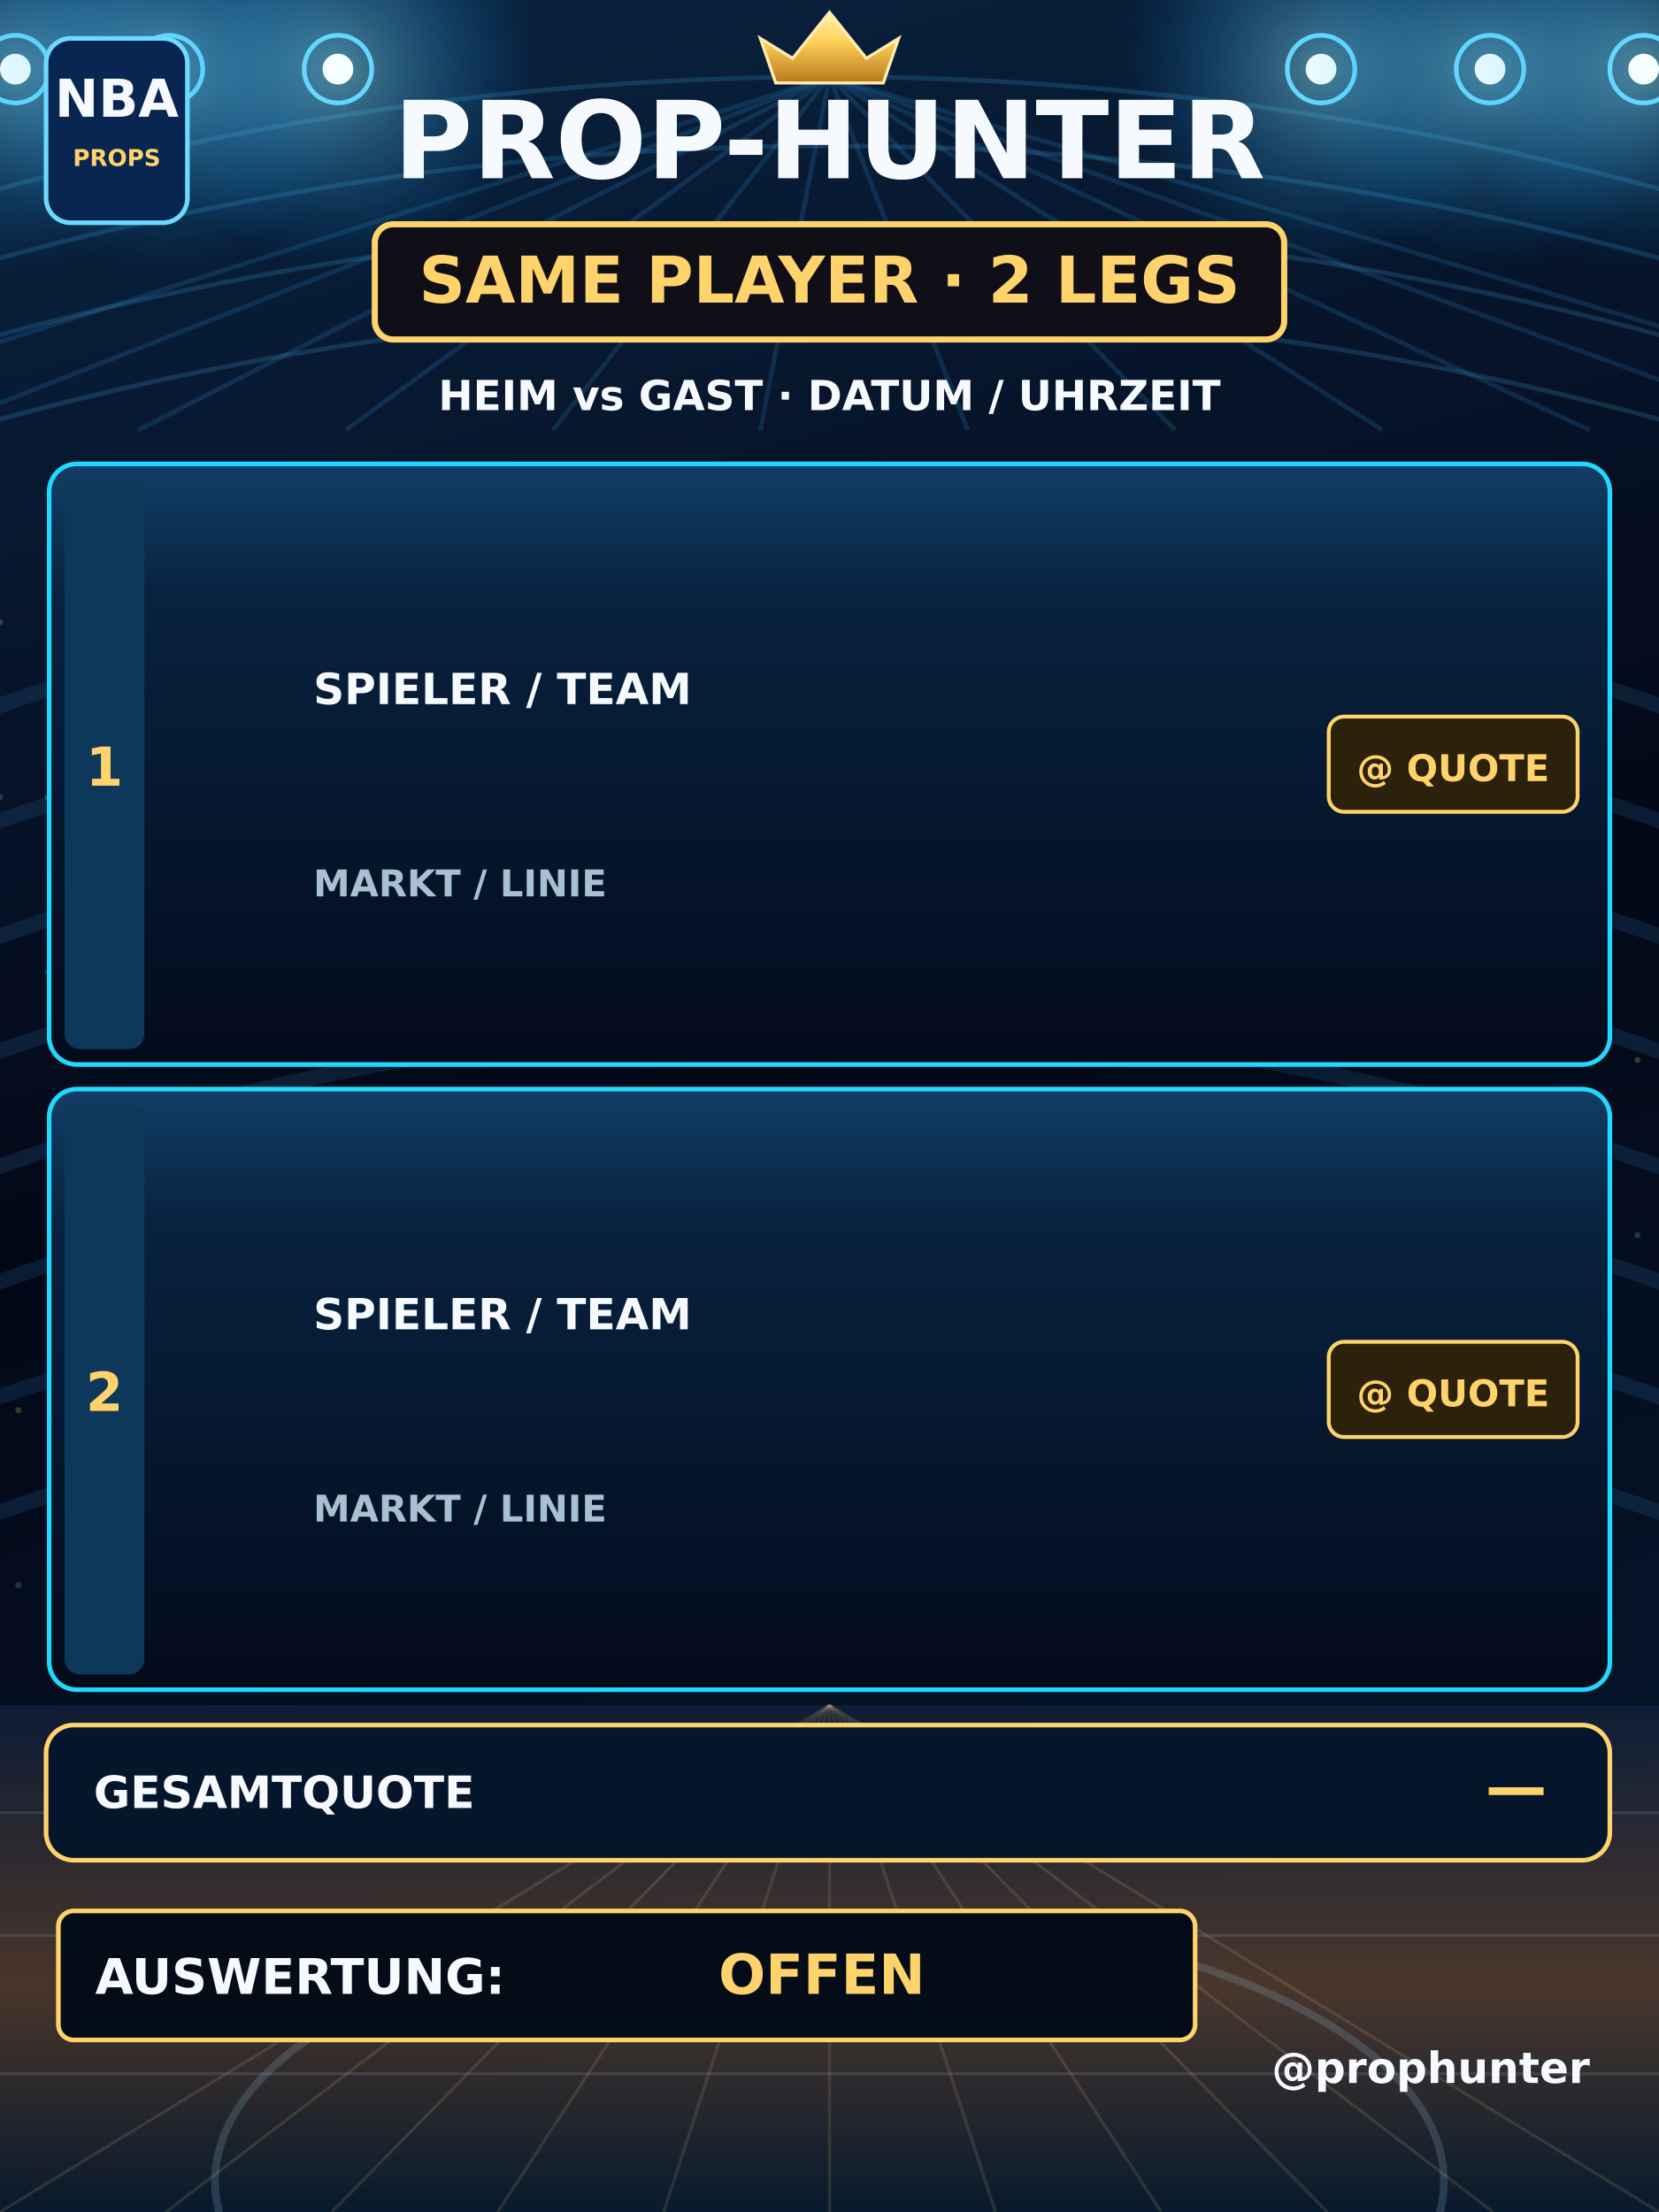
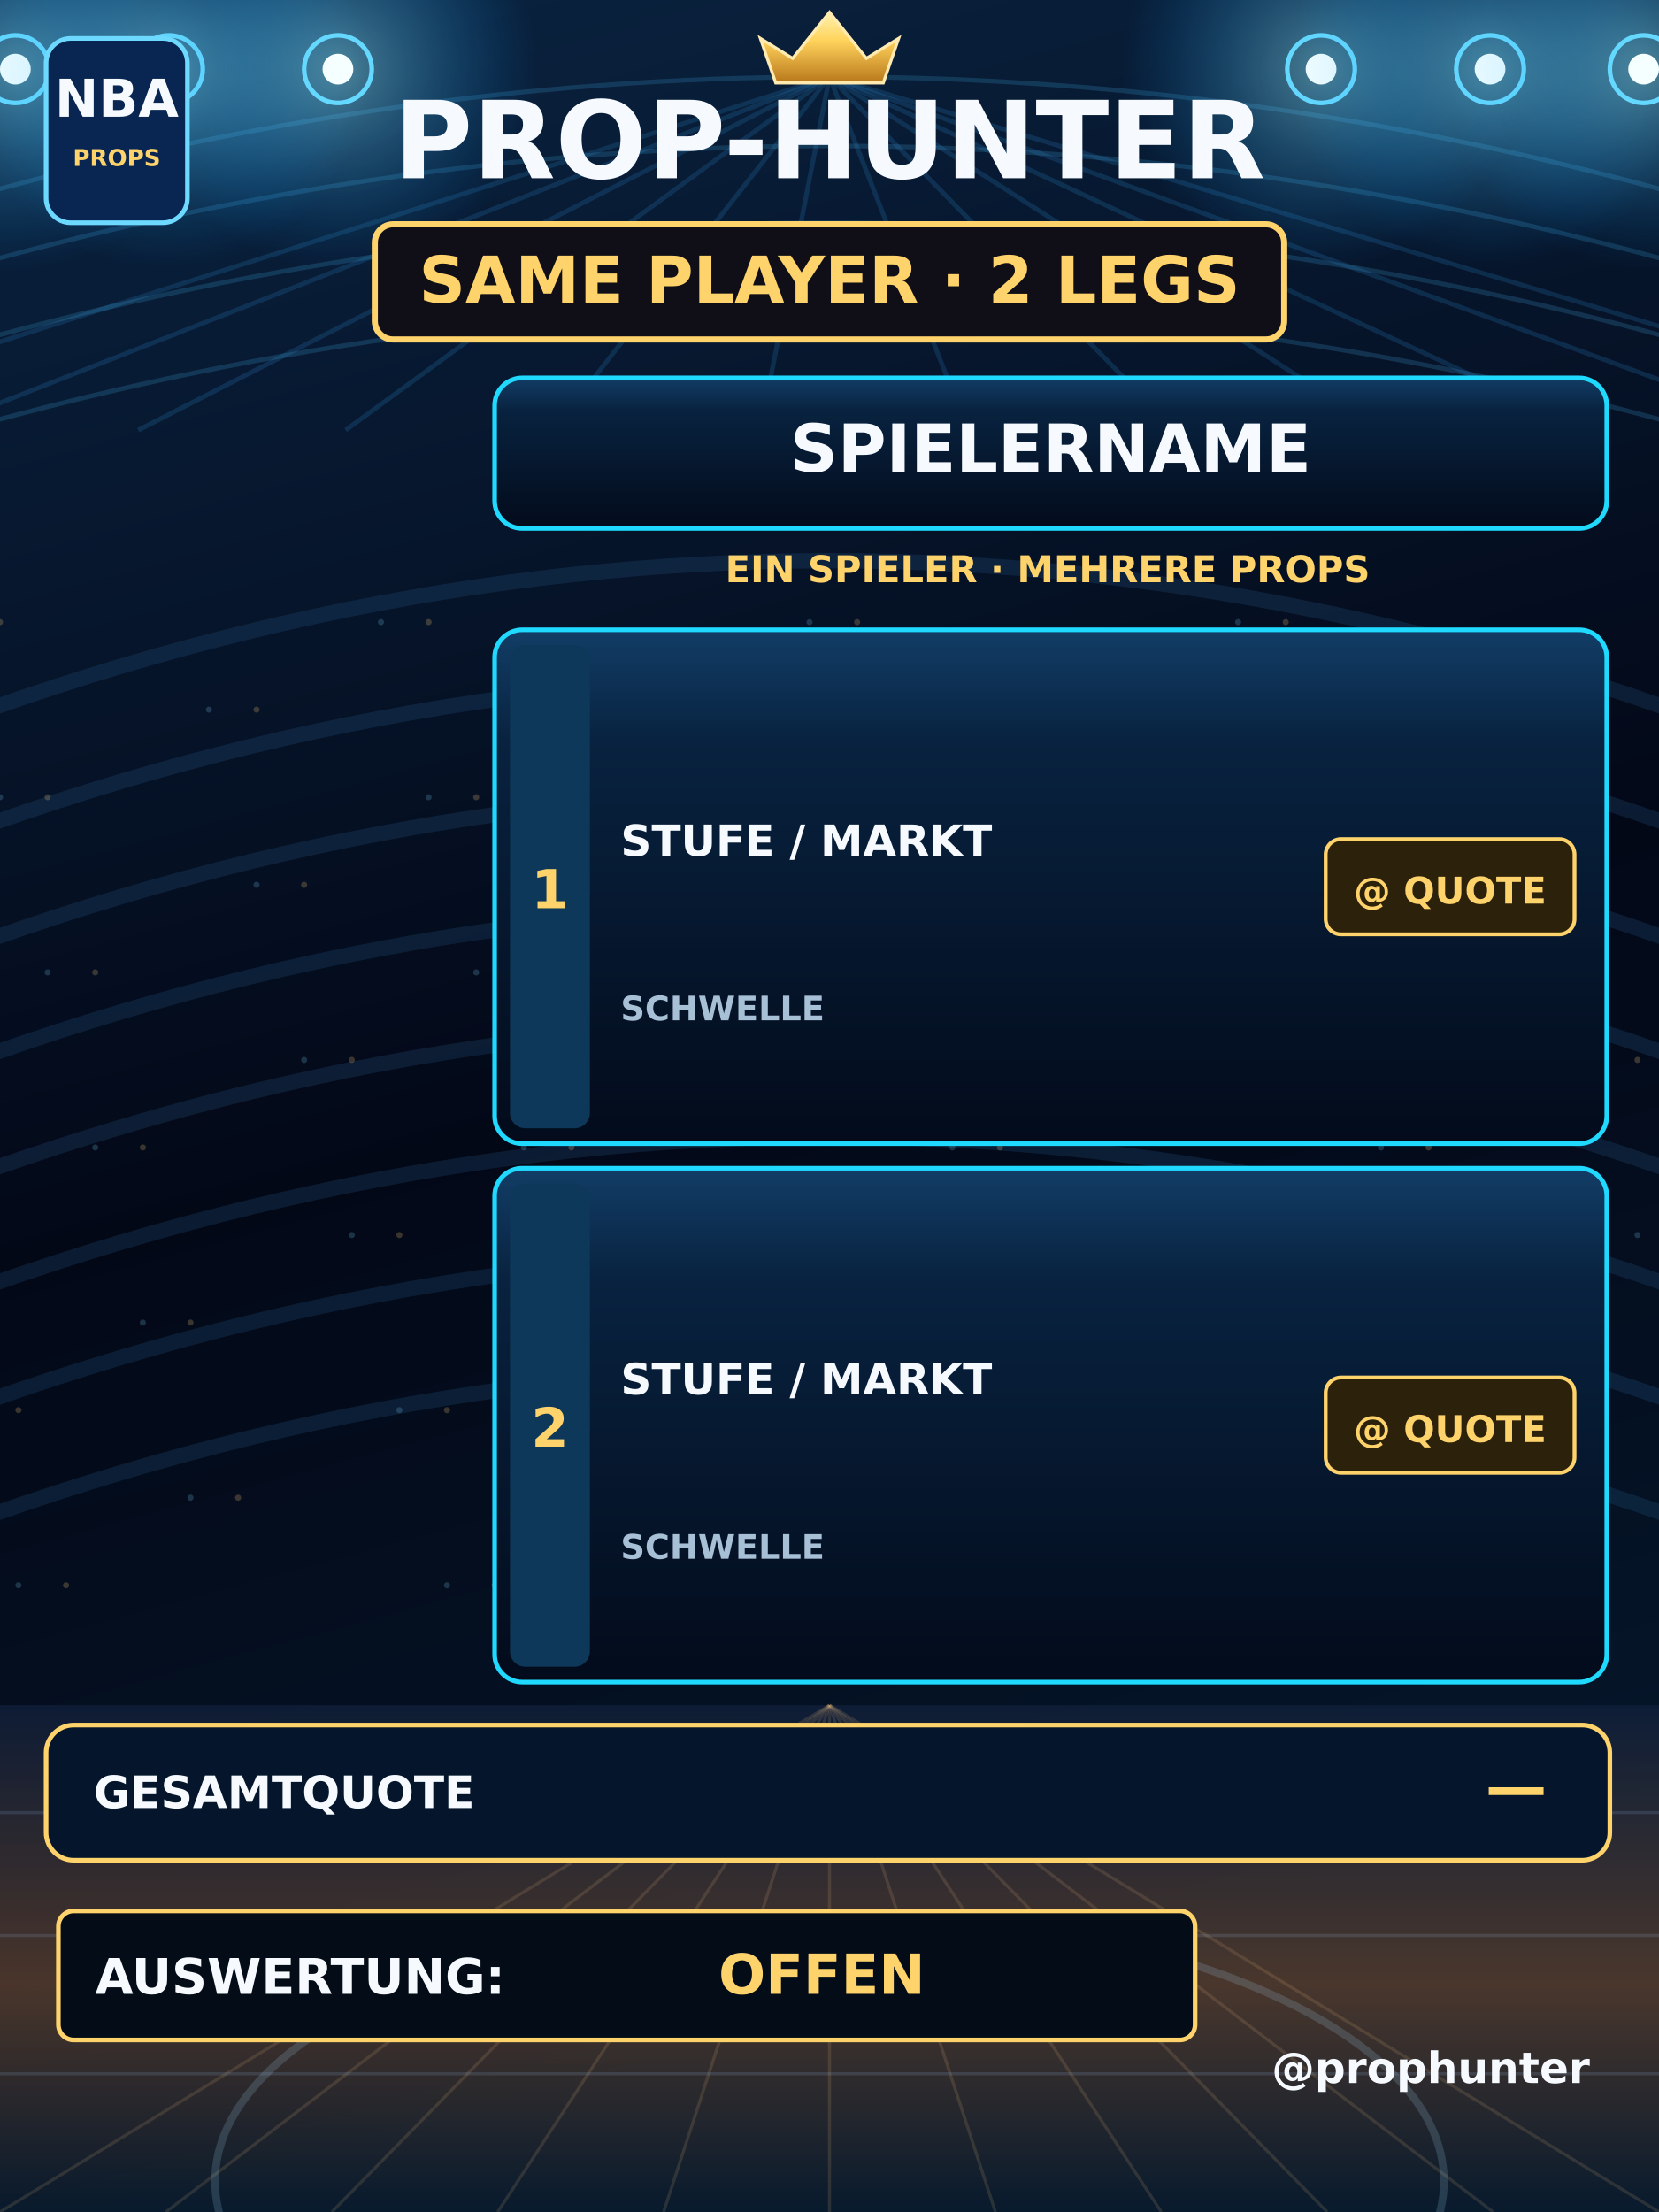
<svg xmlns="http://www.w3.org/2000/svg" width="1080" height="1440" viewBox="0 0 1080 1440">
  <defs>
    <linearGradient id="arena" x2=".2" y2="1">
      <stop stop-color="#0A2442" />
      <stop offset=".55" stop-color="#030817" />
      <stop offset="1" stop-color="#05172B" />
    </linearGradient>
    <linearGradient id="blue" x2="0" y2="1">
      <stop stop-color="#123D66" />
      <stop offset=".22" stop-color="#08223F" />
      <stop offset="1" stop-color="#030B1B" />
    </linearGradient>
    <linearGradient id="gold" x2="0" y2="1">
      <stop stop-color="#FFF3AE" />
      <stop offset=".4" stop-color="#FFD35C" />
      <stop offset="1" stop-color="#B8771A" />
    </linearGradient>
    <linearGradient id="court" x2="0" y2="1">
      <stop stop-color="#11213D" />
      <stop offset=".55" stop-color="#67442D" />
      <stop offset="1" stop-color="#091B2D" />
    </linearGradient>
    <radialGradient id="spot">
      <stop stop-color="#9AF2FF" stop-opacity=".46" />
      <stop offset="1" stop-color="#009AFF" stop-opacity="0" />
    </radialGradient>
  </defs>
  <g id="layer-arena-background">
    <rect x="0" y="0" width="1080" height="1440" rx="0" fill="url(#arena)" stroke="none" stroke-width="0" />
    <path d="M 540 50 L -180 280" stroke="#2476B1" stroke-opacity=".25" stroke-width="3" />
    <path d="M 540 50 L -45 280" stroke="#2476B1" stroke-opacity=".25" stroke-width="3" />
    <path d="M 540 50 L 90 280" stroke="#2476B1" stroke-opacity=".25" stroke-width="3" />
    <path d="M 540 50 L 225 280" stroke="#2476B1" stroke-opacity=".25" stroke-width="3" />
    <path d="M 540 50 L 360 280" stroke="#2476B1" stroke-opacity=".25" stroke-width="3" />
    <path d="M 540 50 L 495 280" stroke="#2476B1" stroke-opacity=".25" stroke-width="3" />
    <path d="M 540 50 L 630 280" stroke="#2476B1" stroke-opacity=".25" stroke-width="3" />
    <path d="M 540 50 L 765 280" stroke="#2476B1" stroke-opacity=".25" stroke-width="3" />
    <path d="M 540 50 L 900 280" stroke="#2476B1" stroke-opacity=".25" stroke-width="3" />
    <path d="M 540 50 L 1035 280" stroke="#2476B1" stroke-opacity=".25" stroke-width="3" />
    <path d="M 540 50 L 1170 280" stroke="#2476B1" stroke-opacity=".25" stroke-width="3" />
    <path d="M 540 50 L 1305 280" stroke="#2476B1" stroke-opacity=".25" stroke-width="3" />
    <path d="M -60 140 Q 540 -40 1140 140" stroke="#3B99CE" stroke-opacity=".23" stroke-width="3" fill="none" />
    <path d="M -60 185 Q 540 5 1140 185" stroke="#3B99CE" stroke-opacity=".23" stroke-width="3" fill="none" />
    <path d="M -60 235 Q 540 55 1140 235" stroke="#3B99CE" stroke-opacity=".23" stroke-width="3" fill="none" />
    <path d="M -60 290 Q 540 110 1140 290" stroke="#3B99CE" stroke-opacity=".23" stroke-width="3" fill="none" />
    <ellipse cx="10" cy="45" rx="130" ry="130" fill="url(#spot)" />
    <circle cx="10" cy="45" r="10" fill="#F6FFFF" />
    <circle cx="10" cy="45" r="22" stroke="#65D8FF" stroke-width="3" fill="none" />
    <ellipse cx="110" cy="45" rx="130" ry="130" fill="url(#spot)" />
    <circle cx="110" cy="45" r="10" fill="#F6FFFF" />
    <circle cx="110" cy="45" r="22" stroke="#65D8FF" stroke-width="3" fill="none" />
    <ellipse cx="220" cy="45" rx="130" ry="130" fill="url(#spot)" />
    <circle cx="220" cy="45" r="10" fill="#F6FFFF" />
    <circle cx="220" cy="45" r="22" stroke="#65D8FF" stroke-width="3" fill="none" />
    <ellipse cx="860" cy="45" rx="130" ry="130" fill="url(#spot)" />
    <circle cx="860" cy="45" r="10" fill="#F6FFFF" />
    <circle cx="860" cy="45" r="22" stroke="#65D8FF" stroke-width="3" fill="none" />
    <ellipse cx="970" cy="45" rx="130" ry="130" fill="url(#spot)" />
    <circle cx="970" cy="45" r="10" fill="#F6FFFF" />
    <circle cx="970" cy="45" r="22" stroke="#65D8FF" stroke-width="3" fill="none" />
    <ellipse cx="1070" cy="45" rx="130" ry="130" fill="url(#spot)" />
    <circle cx="1070" cy="45" r="10" fill="#F6FFFF" />
    <circle cx="1070" cy="45" r="22" stroke="#65D8FF" stroke-width="3" fill="none" />
    <path d="M -130 510 Q 540 220 1210 510" stroke="#2B6295" stroke-opacity=".22" stroke-width="10" fill="none" />
    <path d="M -130 585 Q 540 295 1210 585" stroke="#2B6295" stroke-opacity=".22" stroke-width="10" fill="none" />
    <path d="M -130 660 Q 540 370 1210 660" stroke="#2B6295" stroke-opacity=".22" stroke-width="10" fill="none" />
    <path d="M -130 735 Q 540 445 1210 735" stroke="#2B6295" stroke-opacity=".22" stroke-width="10" fill="none" />
    <path d="M -130 810 Q 540 520 1210 810" stroke="#2B6295" stroke-opacity=".22" stroke-width="10" fill="none" />
    <path d="M -130 885 Q 540 595 1210 885" stroke="#2B6295" stroke-opacity=".22" stroke-width="10" fill="none" />
    <path d="M -130 960 Q 540 670 1210 960" stroke="#2B6295" stroke-opacity=".22" stroke-width="10" fill="none" />
    <path d="M -130 1035 Q 540 745 1210 1035" stroke="#2B6295" stroke-opacity=".22" stroke-width="10" fill="none" />
    <circle cx="0" cy="405" r="2" fill="#FFCE79" opacity=".22" />
    <circle cx="248" cy="405" r="2" fill="#77C5E9" opacity=".22" />
    <circle cx="279" cy="405" r="2" fill="#FFCE79" opacity=".22" />
    <circle cx="527" cy="405" r="2" fill="#77C5E9" opacity=".22" />
    <circle cx="558" cy="405" r="2" fill="#FFCE79" opacity=".22" />
    <circle cx="806" cy="405" r="2" fill="#77C5E9" opacity=".22" />
    <circle cx="837" cy="405" r="2" fill="#FFCE79" opacity=".22" />
    <circle cx="1085" cy="405" r="2" fill="#77C5E9" opacity=".22" />
    <circle cx="136" cy="462" r="2" fill="#77C5E9" opacity=".22" />
    <circle cx="167" cy="462" r="2" fill="#FFCE79" opacity=".22" />
    <circle cx="415" cy="462" r="2" fill="#77C5E9" opacity=".22" />
    <circle cx="446" cy="462" r="2" fill="#FFCE79" opacity=".22" />
    <circle cx="694" cy="462" r="2" fill="#77C5E9" opacity=".22" />
    <circle cx="725" cy="462" r="2" fill="#FFCE79" opacity=".22" />
    <circle cx="973" cy="462" r="2" fill="#77C5E9" opacity=".22" />
    <circle cx="1004" cy="462" r="2" fill="#FFCE79" opacity=".22" />
    <circle cx="0" cy="519" r="2" fill="#77C5E9" opacity=".22" />
    <circle cx="31" cy="519" r="2" fill="#FFCE79" opacity=".22" />
    <circle cx="279" cy="519" r="2" fill="#77C5E9" opacity=".22" />
    <circle cx="310" cy="519" r="2" fill="#FFCE79" opacity=".22" />
    <circle cx="558" cy="519" r="2" fill="#77C5E9" opacity=".22" />
    <circle cx="589" cy="519" r="2" fill="#FFCE79" opacity=".22" />
    <circle cx="837" cy="519" r="2" fill="#77C5E9" opacity=".22" />
    <circle cx="868" cy="519" r="2" fill="#FFCE79" opacity=".22" />
    <circle cx="167" cy="576" r="2" fill="#77C5E9" opacity=".22" />
    <circle cx="198" cy="576" r="2" fill="#FFCE79" opacity=".22" />
    <circle cx="446" cy="576" r="2" fill="#77C5E9" opacity=".22" />
    <circle cx="477" cy="576" r="2" fill="#FFCE79" opacity=".22" />
    <circle cx="725" cy="576" r="2" fill="#77C5E9" opacity=".22" />
    <circle cx="756" cy="576" r="2" fill="#FFCE79" opacity=".22" />
    <circle cx="1004" cy="576" r="2" fill="#77C5E9" opacity=".22" />
    <circle cx="1035" cy="576" r="2" fill="#FFCE79" opacity=".22" />
    <circle cx="31" cy="633" r="2" fill="#77C5E9" opacity=".22" />
    <circle cx="62" cy="633" r="2" fill="#FFCE79" opacity=".22" />
    <circle cx="310" cy="633" r="2" fill="#77C5E9" opacity=".22" />
    <circle cx="341" cy="633" r="2" fill="#FFCE79" opacity=".22" />
    <circle cx="589" cy="633" r="2" fill="#77C5E9" opacity=".22" />
    <circle cx="620" cy="633" r="2" fill="#FFCE79" opacity=".22" />
    <circle cx="868" cy="633" r="2" fill="#77C5E9" opacity=".22" />
    <circle cx="899" cy="633" r="2" fill="#FFCE79" opacity=".22" />
    <circle cx="198" cy="690" r="2" fill="#77C5E9" opacity=".22" />
    <circle cx="229" cy="690" r="2" fill="#FFCE79" opacity=".22" />
    <circle cx="477" cy="690" r="2" fill="#77C5E9" opacity=".22" />
    <circle cx="508" cy="690" r="2" fill="#FFCE79" opacity=".22" />
    <circle cx="756" cy="690" r="2" fill="#77C5E9" opacity=".22" />
    <circle cx="787" cy="690" r="2" fill="#FFCE79" opacity=".22" />
    <circle cx="1035" cy="690" r="2" fill="#77C5E9" opacity=".22" />
    <circle cx="1066" cy="690" r="2" fill="#FFCE79" opacity=".22" />
    <circle cx="62" cy="747" r="2" fill="#77C5E9" opacity=".22" />
    <circle cx="93" cy="747" r="2" fill="#FFCE79" opacity=".22" />
    <circle cx="341" cy="747" r="2" fill="#77C5E9" opacity=".22" />
    <circle cx="372" cy="747" r="2" fill="#FFCE79" opacity=".22" />
    <circle cx="620" cy="747" r="2" fill="#77C5E9" opacity=".22" />
    <circle cx="651" cy="747" r="2" fill="#FFCE79" opacity=".22" />
    <circle cx="899" cy="747" r="2" fill="#77C5E9" opacity=".22" />
    <circle cx="930" cy="747" r="2" fill="#FFCE79" opacity=".22" />
    <circle cx="229" cy="804" r="2" fill="#77C5E9" opacity=".22" />
    <circle cx="260" cy="804" r="2" fill="#FFCE79" opacity=".22" />
    <circle cx="508" cy="804" r="2" fill="#77C5E9" opacity=".22" />
    <circle cx="539" cy="804" r="2" fill="#FFCE79" opacity=".22" />
    <circle cx="787" cy="804" r="2" fill="#77C5E9" opacity=".22" />
    <circle cx="818" cy="804" r="2" fill="#FFCE79" opacity=".22" />
    <circle cx="1066" cy="804" r="2" fill="#77C5E9" opacity=".22" />
    <circle cx="1097" cy="804" r="2" fill="#FFCE79" opacity=".22" />
    <circle cx="93" cy="861" r="2" fill="#77C5E9" opacity=".22" />
    <circle cx="124" cy="861" r="2" fill="#FFCE79" opacity=".22" />
    <circle cx="372" cy="861" r="2" fill="#77C5E9" opacity=".22" />
    <circle cx="403" cy="861" r="2" fill="#FFCE79" opacity=".22" />
    <circle cx="651" cy="861" r="2" fill="#77C5E9" opacity=".22" />
    <circle cx="682" cy="861" r="2" fill="#FFCE79" opacity=".22" />
    <circle cx="930" cy="861" r="2" fill="#77C5E9" opacity=".22" />
    <circle cx="961" cy="861" r="2" fill="#FFCE79" opacity=".22" />
    <circle cx="12" cy="918" r="2" fill="#FFCE79" opacity=".22" />
    <circle cx="260" cy="918" r="2" fill="#77C5E9" opacity=".22" />
    <circle cx="291" cy="918" r="2" fill="#FFCE79" opacity=".22" />
    <circle cx="539" cy="918" r="2" fill="#77C5E9" opacity=".22" />
    <circle cx="570" cy="918" r="2" fill="#FFCE79" opacity=".22" />
    <circle cx="818" cy="918" r="2" fill="#77C5E9" opacity=".22" />
    <circle cx="849" cy="918" r="2" fill="#FFCE79" opacity=".22" />
    <circle cx="1097" cy="918" r="2" fill="#77C5E9" opacity=".22" />
    <circle cx="124" cy="975" r="2" fill="#77C5E9" opacity=".22" />
    <circle cx="155" cy="975" r="2" fill="#FFCE79" opacity=".22" />
    <circle cx="403" cy="975" r="2" fill="#77C5E9" opacity=".22" />
    <circle cx="434" cy="975" r="2" fill="#FFCE79" opacity=".22" />
    <circle cx="682" cy="975" r="2" fill="#77C5E9" opacity=".22" />
    <circle cx="713" cy="975" r="2" fill="#FFCE79" opacity=".22" />
    <circle cx="961" cy="975" r="2" fill="#77C5E9" opacity=".22" />
    <circle cx="992" cy="975" r="2" fill="#FFCE79" opacity=".22" />
    <circle cx="12" cy="1032" r="2" fill="#77C5E9" opacity=".22" />
    <circle cx="43" cy="1032" r="2" fill="#FFCE79" opacity=".22" />
    <circle cx="291" cy="1032" r="2" fill="#77C5E9" opacity=".22" />
    <circle cx="322" cy="1032" r="2" fill="#FFCE79" opacity=".22" />
    <circle cx="570" cy="1032" r="2" fill="#77C5E9" opacity=".22" />
    <circle cx="601" cy="1032" r="2" fill="#FFCE79" opacity=".22" />
    <circle cx="849" cy="1032" r="2" fill="#77C5E9" opacity=".22" />
    <circle cx="880" cy="1032" r="2" fill="#FFCE79" opacity=".22" />
    <path d="M 0 1110 H 1080 V 1440 H 0 Z" fill="url(#court)" opacity=".7" />
    <path d="M 540 1110 L 0 1440" stroke="#FFCB85" stroke-opacity=".13" stroke-width="2" />
    <path d="M 540 1110 L 108 1440" stroke="#FFCB85" stroke-opacity=".13" stroke-width="2" />
    <path d="M 540 1110 L 216 1440" stroke="#FFCB85" stroke-opacity=".13" stroke-width="2" />
    <path d="M 540 1110 L 324 1440" stroke="#FFCB85" stroke-opacity=".13" stroke-width="2" />
    <path d="M 540 1110 L 432 1440" stroke="#FFCB85" stroke-opacity=".13" stroke-width="2" />
    <path d="M 540 1110 L 540 1440" stroke="#FFCB85" stroke-opacity=".13" stroke-width="2" />
    <path d="M 540 1110 L 648 1440" stroke="#FFCB85" stroke-opacity=".13" stroke-width="2" />
    <path d="M 540 1110 L 756 1440" stroke="#FFCB85" stroke-opacity=".13" stroke-width="2" />
    <path d="M 540 1110 L 864 1440" stroke="#FFCB85" stroke-opacity=".13" stroke-width="2" />
    <path d="M 540 1110 L 972 1440" stroke="#FFCB85" stroke-opacity=".13" stroke-width="2" />
    <path d="M 540 1110 L 1080 1440" stroke="#FFCB85" stroke-opacity=".13" stroke-width="2" />
    <path d="M 0 1180 H 1080" stroke="#9DCEFF" stroke-opacity=".14" stroke-width="2" />
    <path d="M 0 1260 H 1080" stroke="#9DCEFF" stroke-opacity=".14" stroke-width="2" />
    <path d="M 0 1350 H 1080" stroke="#9DCEFF" stroke-opacity=".14" stroke-width="2" />
    <ellipse cx="540" cy="1420" rx="400" ry="175" stroke="#A6D7F3" stroke-opacity=".18" stroke-width="5" fill="none" />
  </g>
  <g id="layer-branding">
    <rect x="30" y="25" width="92" height="120" rx="16" fill="#082651" stroke="#6ED9FF" stroke-width="3" />
    <text x="76" y="76" fill="#F6FAFF" font-family="DejaVu Sans,Arial,sans-serif" font-size="34" font-weight="800" text-anchor="middle">NBA</text>
    <text x="76" y="108" fill="#FFD36B" font-family="DejaVu Sans,Arial,sans-serif" font-size="15" font-weight="800" text-anchor="middle">PROPS</text>
    <polygon points="505,54 495,25 516,38 540,8 564,38 585,25 575,54" fill="url(#gold)" stroke="#FFEAB0" stroke-width="2" />
    <text x="540" y="116" fill="#F6FAFF" font-family="DejaVu Sans,Arial,sans-serif" font-size="70" font-weight="800" text-anchor="middle">PROP-HUNTER</text>
    <path d="M 260 127 H 820" stroke="url(#gold)" stroke-width="5" />
    <rect x="244" y="146" width="592" height="75" rx="12" fill="#100F17" stroke="#FFD36B" stroke-width="4" />
    <text x="540" y="197" fill="#FFD36B" font-family="DejaVu Sans,Arial,sans-serif" font-size="42" font-weight="800" text-anchor="middle">SAME PLAYER · 2 LEGS</text>
  </g>
-   <text x="540" y="267" fill="#F6FAFF" font-family="DejaVu Sans,Arial,sans-serif" font-size="27" font-weight="800" text-anchor="middle" data-field="game">HEIM vs GAST · DATUM / UHRZEIT</text>
+   <g id="layer-player-background">
+     <g id="slot-player_photo" data-image-slot="player_photo" data-x="0" data-y="220" data-width="315" data-height="770" data-frameless="true" />
+   </g>
+   <rect x="322" y="246" width="724" height="98" rx="18" fill="url(#blue)" stroke="#1FD9FF" stroke-width="3" />
+   <text x="684" y="307" fill="#F6FAFF" font-family="DejaVu Sans,Arial,sans-serif" font-size="43" font-weight="800" text-anchor="middle" data-field="player_name">SPIELERNAME</text>
+   <text x="682" y="379" fill="#FFD36B" font-family="DejaVu Sans,Arial,sans-serif" font-size="24" font-weight="800" text-anchor="middle">EIN SPIELER · MEHRERE PROPS</text>
  <g id="layer-legs">
-     <rect x="32" y="302" width="1016" height="391" rx="18" fill="url(#blue)" stroke="#1FD9FF" stroke-width="3" />
-     <rect x="42" y="312" width="52" height="371" rx="10" fill="#0D385A" stroke="none" stroke-width="0" />
-     <text x="68" y="511.5" fill="#FFD36B" font-family="DejaVu Sans,Arial,sans-serif" font-size="35" font-weight="800" text-anchor="middle">1</text>
-     <g id="slot-leg_1_photo" data-image-slot="leg_1_photo" data-x="106" data-y="310" data-width="95" data-height="375" data-frameless="true" />
-     <text x="204" y="458.4" fill="#F6FAFF" font-family="DejaVu Sans,Arial,sans-serif" font-size="28" font-weight="800" text-anchor="start" data-field="leg_1_name">SPIELER / TEAM</text>
-     <text x="204" y="583.52" fill="#A8C0D5" font-family="DejaVu Sans,Arial,sans-serif" font-size="24" font-weight="800" text-anchor="start" data-field="leg_1_market">MARKT / LINIE</text>
-     <rect x="865" y="466.5" width="162" height="62" rx="10" fill="#2C210B" stroke="#FFD36B" stroke-width="2.5" />
-     <text x="946" y="508.5" fill="#FFD36B" font-family="DejaVu Sans,Arial,sans-serif" font-size="24" font-weight="800" text-anchor="middle" data-field="leg_1_odds">@ QUOTE</text>
-     <rect x="32" y="709" width="1016" height="391" rx="18" fill="url(#blue)" stroke="#1FD9FF" stroke-width="3" />
-     <rect x="42" y="719" width="52" height="371" rx="10" fill="#0D385A" stroke="none" stroke-width="0" />
-     <text x="68" y="918.5" fill="#FFD36B" font-family="DejaVu Sans,Arial,sans-serif" font-size="35" font-weight="800" text-anchor="middle">2</text>
-     <g id="slot-leg_2_photo" data-image-slot="leg_2_photo" data-x="106" data-y="717" data-width="95" data-height="375" data-frameless="true" />
-     <text x="204" y="865.4" fill="#F6FAFF" font-family="DejaVu Sans,Arial,sans-serif" font-size="28" font-weight="800" text-anchor="start" data-field="leg_2_name">SPIELER / TEAM</text>
-     <text x="204" y="990.52" fill="#A8C0D5" font-family="DejaVu Sans,Arial,sans-serif" font-size="24" font-weight="800" text-anchor="start" data-field="leg_2_market">MARKT / LINIE</text>
-     <rect x="865" y="873.5" width="162" height="62" rx="10" fill="#2C210B" stroke="#FFD36B" stroke-width="2.5" />
-     <text x="946" y="915.5" fill="#FFD36B" font-family="DejaVu Sans,Arial,sans-serif" font-size="24" font-weight="800" text-anchor="middle" data-field="leg_2_odds">@ QUOTE</text>
+     <rect x="322" y="410" width="724" height="334.5" rx="18" fill="url(#blue)" stroke="#1FD9FF" stroke-width="3" />
+     <rect x="332" y="420" width="52" height="314.5" rx="10" fill="#0D385A" stroke="none" stroke-width="0" />
+     <text x="358" y="591.25" fill="#FFD36B" font-family="DejaVu Sans,Arial,sans-serif" font-size="35" font-weight="800" text-anchor="middle">1</text>
+     <text x="404" y="557.18" fill="#F6FAFF" font-family="DejaVu Sans,Arial,sans-serif" font-size="28" font-weight="800" text-anchor="start" data-field="leg_1_market">STUFE / MARKT</text>
+     <text x="404" y="664.22" fill="#A8C0D5" font-family="DejaVu Sans,Arial,sans-serif" font-size="22" font-weight="800" text-anchor="start" data-field="leg_1_line">SCHWELLE</text>
+     <rect x="863" y="546.25" width="162" height="62" rx="10" fill="#2C210B" stroke="#FFD36B" stroke-width="2.5" />
+     <text x="944" y="588.25" fill="#FFD36B" font-family="DejaVu Sans,Arial,sans-serif" font-size="24" font-weight="800" text-anchor="middle" data-field="leg_1_odds">@ QUOTE</text>
+     <rect x="322" y="760.5" width="724" height="334.5" rx="18" fill="url(#blue)" stroke="#1FD9FF" stroke-width="3" />
+     <rect x="332" y="770.5" width="52" height="314.5" rx="10" fill="#0D385A" stroke="none" stroke-width="0" />
+     <text x="358" y="941.75" fill="#FFD36B" font-family="DejaVu Sans,Arial,sans-serif" font-size="35" font-weight="800" text-anchor="middle">2</text>
+     <text x="404" y="907.68" fill="#F6FAFF" font-family="DejaVu Sans,Arial,sans-serif" font-size="28" font-weight="800" text-anchor="start" data-field="leg_2_market">STUFE / MARKT</text>
+     <text x="404" y="1014.72" fill="#A8C0D5" font-family="DejaVu Sans,Arial,sans-serif" font-size="22" font-weight="800" text-anchor="start" data-field="leg_2_line">SCHWELLE</text>
+     <rect x="863" y="896.75" width="162" height="62" rx="10" fill="#2C210B" stroke="#FFD36B" stroke-width="2.5" />
+     <text x="944" y="938.75" fill="#FFD36B" font-family="DejaVu Sans,Arial,sans-serif" font-size="24" font-weight="800" text-anchor="middle" data-field="leg_2_odds">@ QUOTE</text>
  </g>
  <g id="layer-combination">
    <rect x="30" y="1123" width="1018" height="88" rx="18" fill="#05162C" stroke="#FFD36B" stroke-width="3" />
    <text x="61" y="1177" fill="#F6FAFF" font-family="DejaVu Sans,Arial,sans-serif" font-size="29" font-weight="800" text-anchor="start">GESAMTQUOTE</text>
    <text x="1007" y="1177" fill="#FFD36B" font-family="DejaVu Sans,Arial,sans-serif" font-size="40" font-weight="800" text-anchor="end" data-field="total_odds">—</text>
  </g>
  <g id="layer-settlement">
    <rect x="38" y="1244" width="740" height="84" rx="10" fill="#040C17" stroke="#FFD36B" stroke-width="3" />
    <text x="62" y="1298" fill="#F6FAFF" font-family="DejaVu Sans,Arial,sans-serif" font-size="32" font-weight="800" text-anchor="start">AUSWERTUNG:</text>
    <text x="535" y="1298" fill="#FFD36B" font-family="DejaVu Sans,Arial,sans-serif" font-size="36" font-weight="800" text-anchor="middle" data-field="settlement">OFFEN</text>
    <text x="1035" y="1356" fill="#F6FAFF" font-family="DejaVu Sans,Arial,sans-serif" font-size="28" font-weight="800" text-anchor="end">@prophunter</text>
  </g>
</svg>
